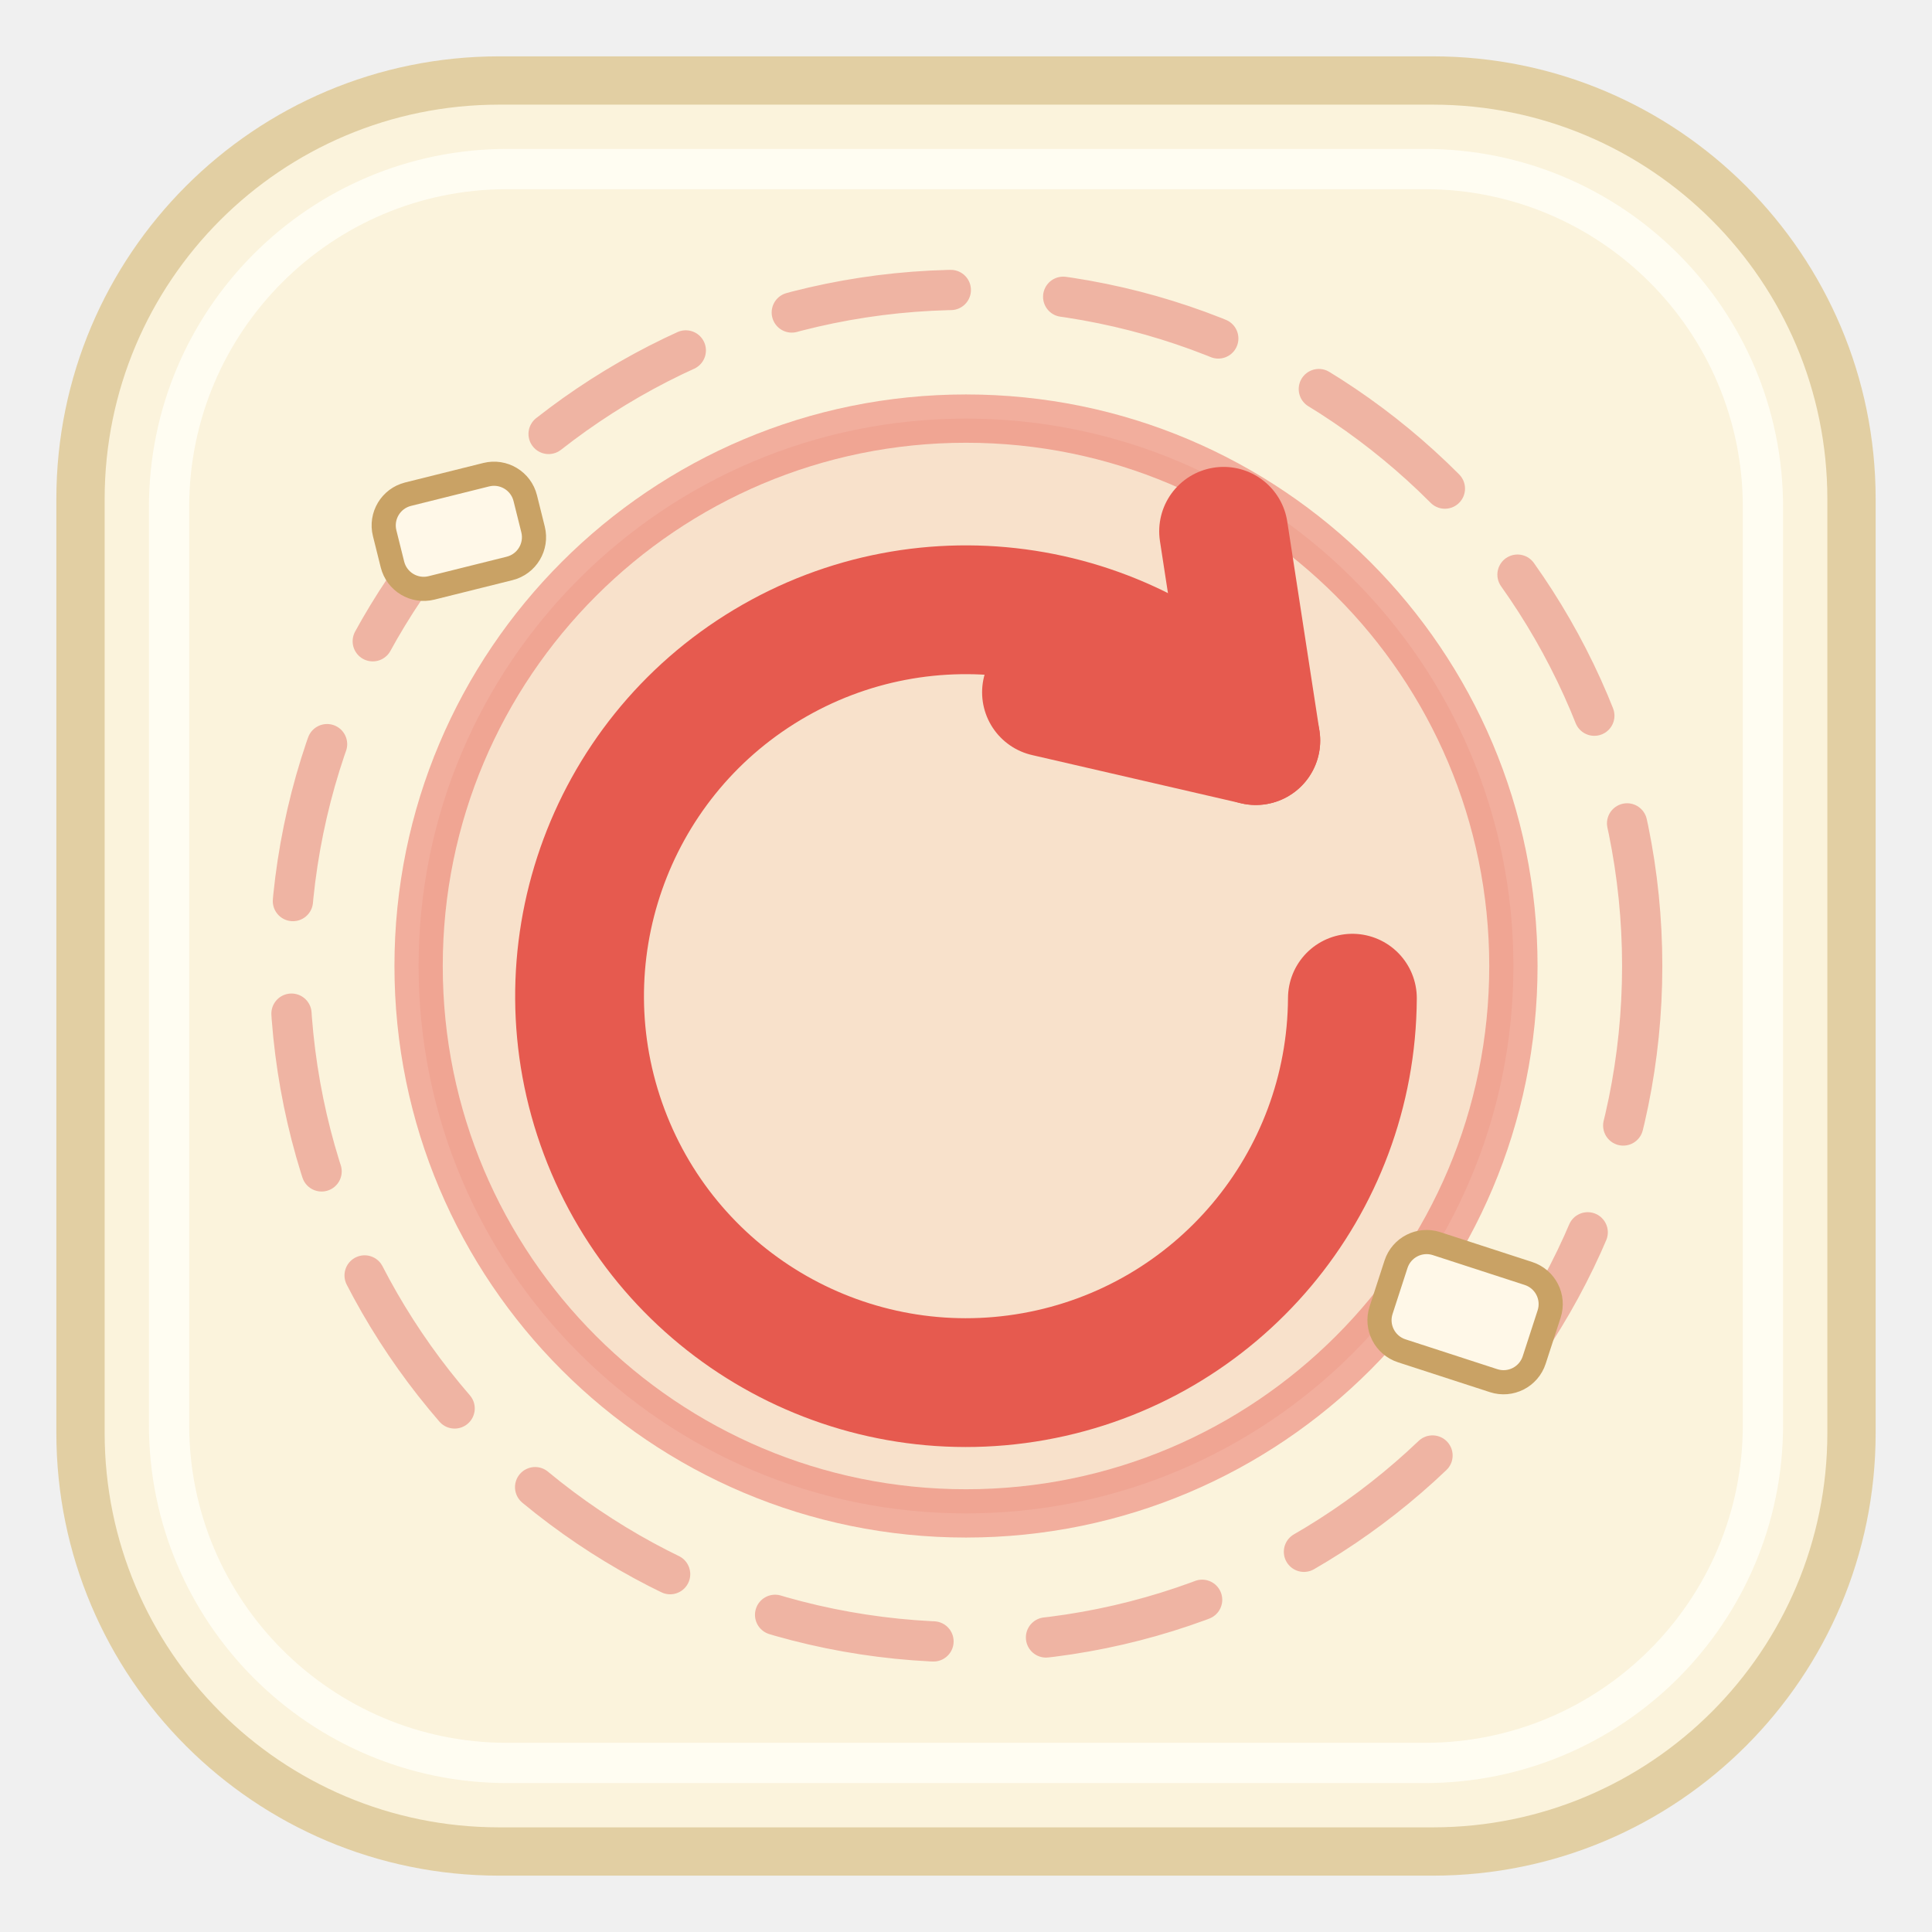
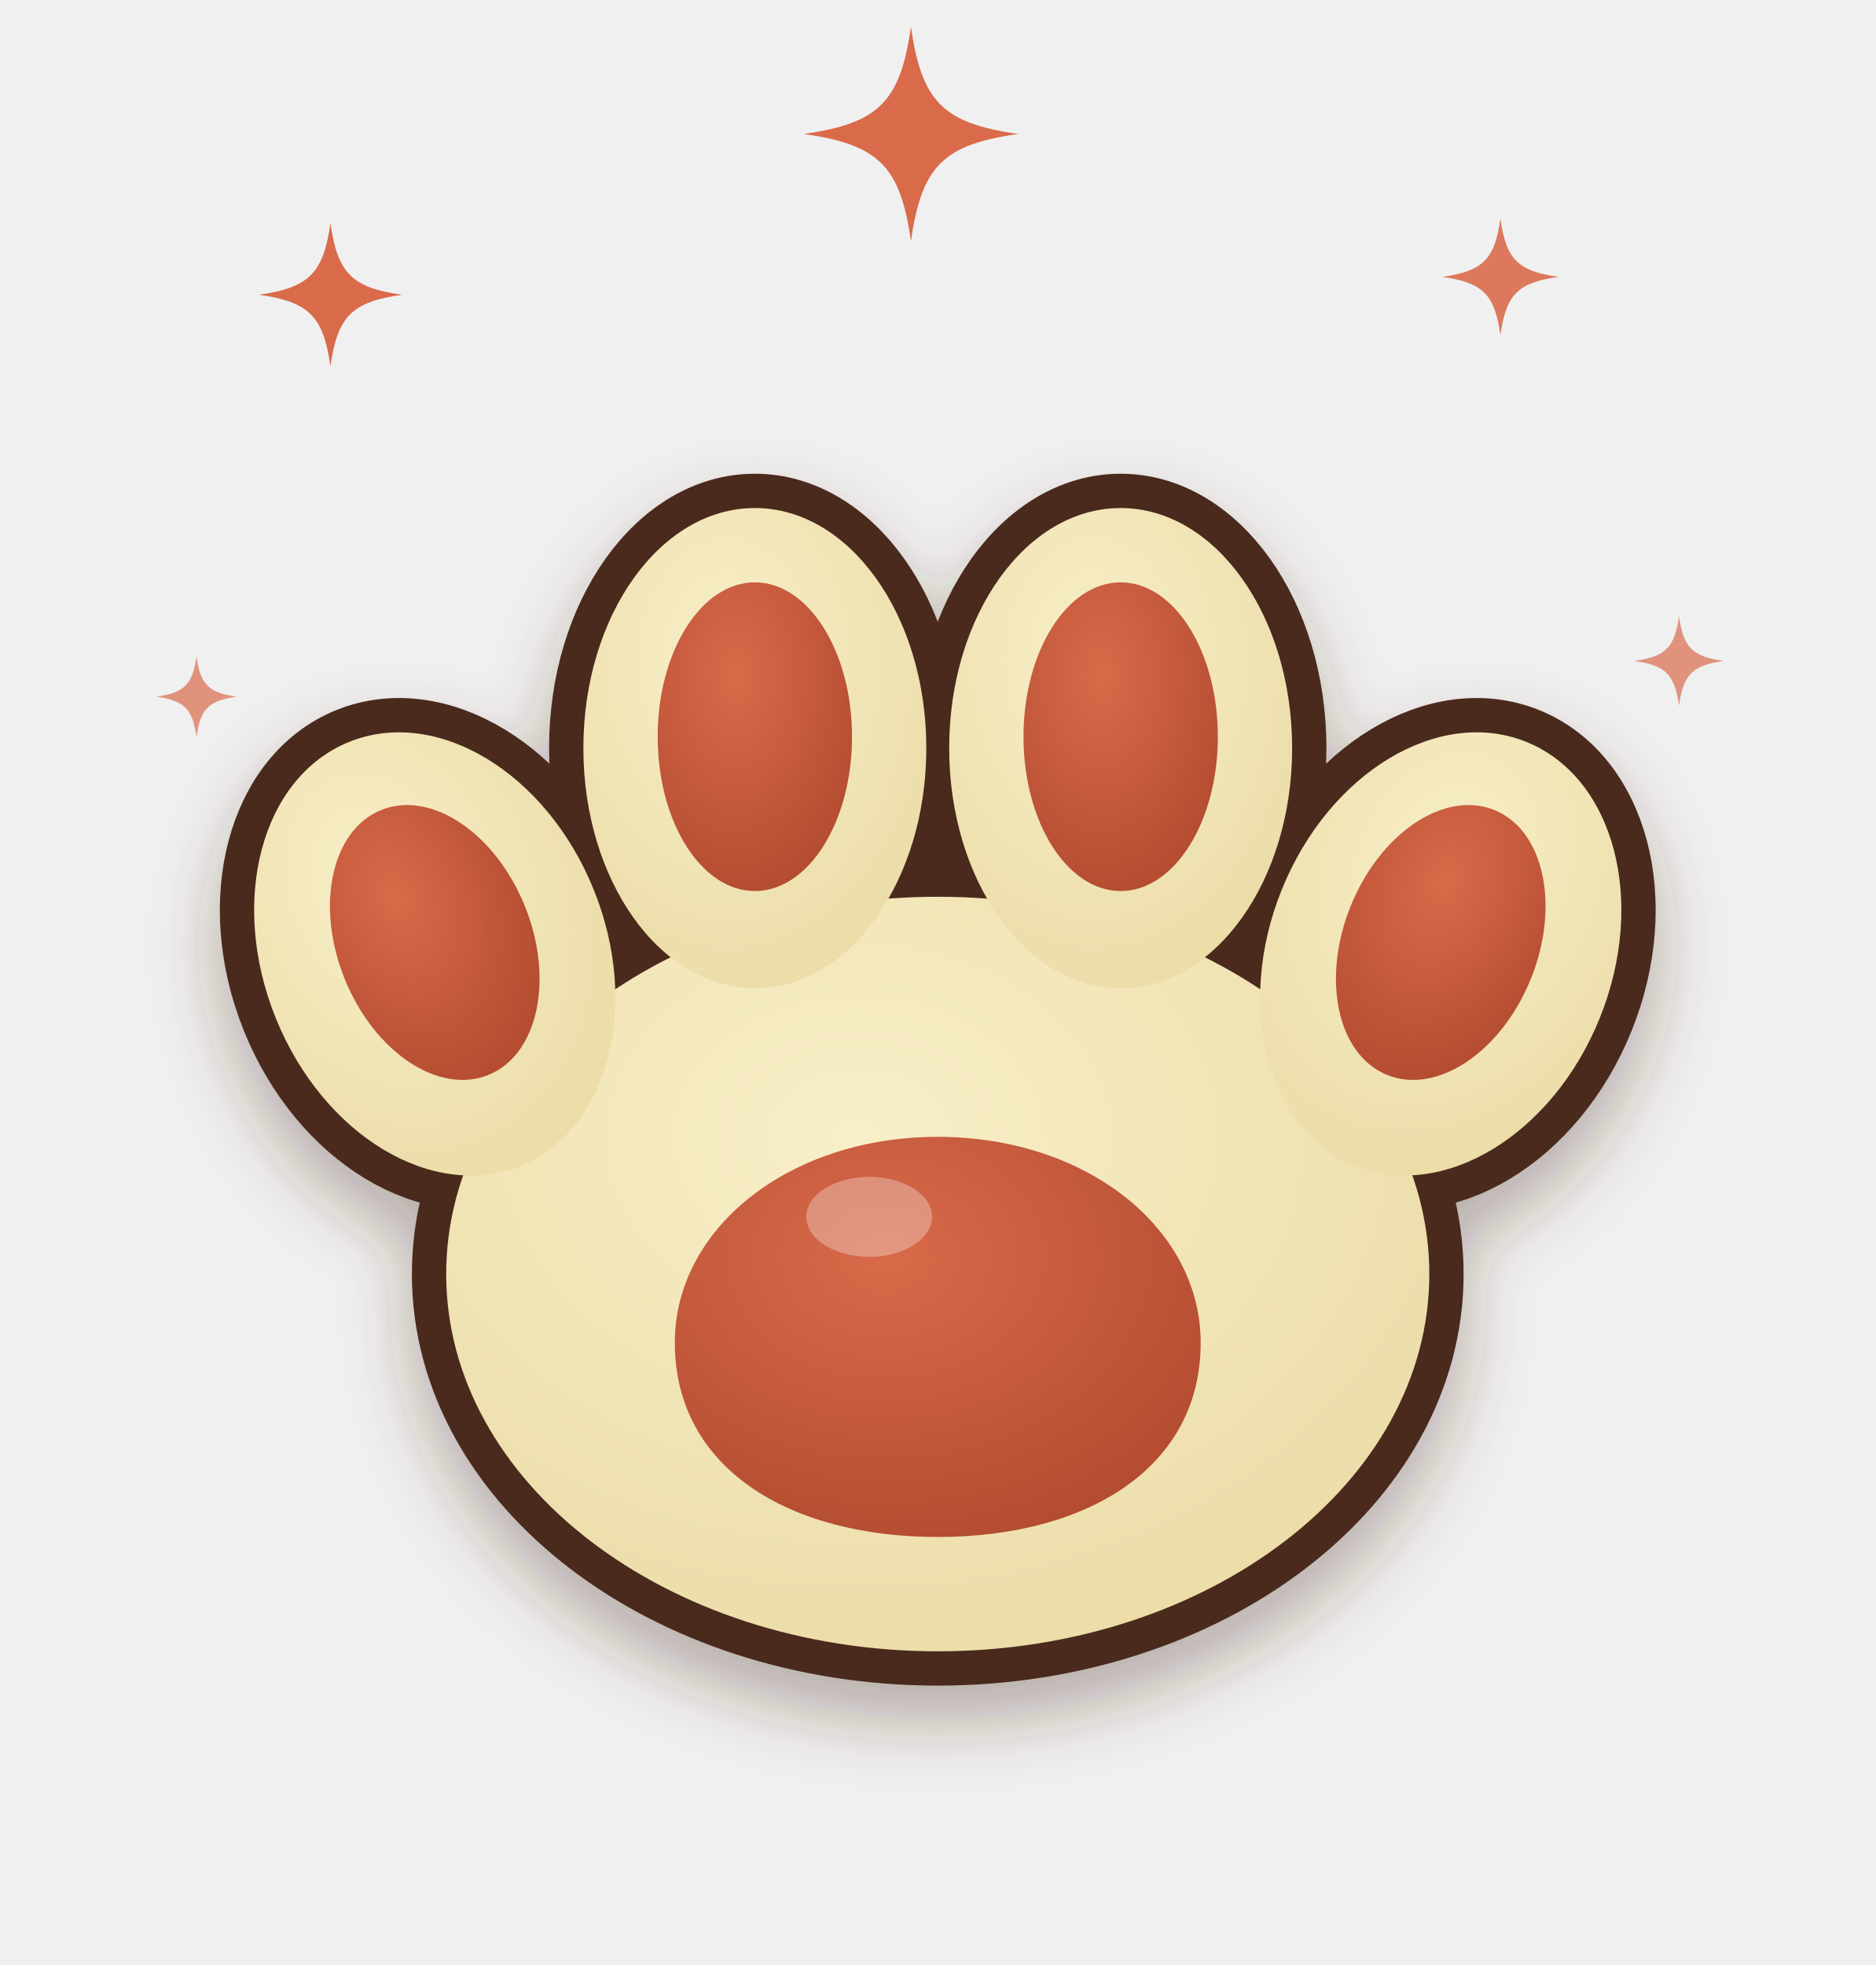
- <svg xmlns="http://www.w3.org/2000/svg" viewBox="0 0 120 120" width="120" height="120">
-   <rect x="5" y="5" width="110" height="110" rx="26" fill="#FBF3DC" stroke="#E2CFA3" stroke-width="3" />
-   <rect x="10.5" y="10.5" width="99" height="99" rx="21" fill="none" stroke="#FFFDF2" stroke-width="2.5" />
-   <circle cx="60" cy="60" r="34" fill="#E65A4F" opacity=".12" />
-   <circle cx="60" cy="60" r="34" fill="none" stroke="#E65A4F" stroke-width="3" opacity=".45" />
-   <circle cx="60" cy="60" r="42" fill="none" stroke="#E88A7D" stroke-width="2.5" stroke-dasharray="10 7" stroke-linecap="round" opacity=".6" />
-   <path d="M78 46a24 24 0 1 0 6 16" fill="none" stroke="#E65A4F" stroke-width="8" stroke-linecap="round" />
-   <path d="M78 46 76 33M78 46 65 43" fill="none" stroke="#E65A4F" stroke-width="8" stroke-linecap="round" stroke-linejoin="round" />
-   <rect x="86" y="78" width="10" height="7" rx="2" fill="#FFF8E8" stroke="#C9A265" stroke-width="1.5" transform="rotate(18 91 81.5)" />
-   <rect x="24" y="30" width="9" height="6" rx="2" fill="#FFF8E8" stroke="#C9A265" stroke-width="1.5" transform="rotate(-14 28.5 33)" />
+ <svg xmlns="http://www.w3.org/2000/svg" width="420" height="440" viewBox="0 0 420 440">
+   <defs>
+     <radialGradient id="cream" cx="0.42" cy="0.32" r="0.9">
+       <stop offset="0" stop-color="#F8EFC8" />
+       <stop offset="1" stop-color="#E8D79F" />
+     </radialGradient>
+     <radialGradient id="bean" cx="0.4" cy="0.3" r="0.95">
+       <stop offset="0" stop-color="#D96A4A" />
+       <stop offset="1" stop-color="#A84329" />
+     </radialGradient>
+     <filter id="d" x="-15%" y="-15%" width="130%" height="135%">
+       <feDropShadow dx="0" dy="6" stdDeviation="6" flood-color="#4A2A1E" flood-opacity="0.35" />
+     </filter>
+   </defs>
+   <g transform="translate(210,252) scale(1.28)">
+     <g fill="#4A2A1E" stroke="#4A2A1E" stroke-width="12" stroke-linejoin="round" filter="url(#d)">
+       <ellipse cx="0" cy="26" rx="86" ry="66" />
+       <ellipse cx="-88" cy="-30" rx="30" ry="40" transform="rotate(-22 -88 -30)" />
+       <ellipse cx="-32" cy="-66" rx="30" ry="42" />
+       <ellipse cx="32" cy="-66" rx="30" ry="42" />
+       <ellipse cx="88" cy="-30" rx="30" ry="40" transform="rotate(22 88 -30)" />
+     </g>
+     <g fill="url(#cream)">
+       <ellipse cx="0" cy="26" rx="86" ry="66" />
+       <ellipse cx="-88" cy="-30" rx="30" ry="40" transform="rotate(-22 -88 -30)" />
+       <ellipse cx="-32" cy="-66" rx="30" ry="42" />
+       <ellipse cx="32" cy="-66" rx="30" ry="42" />
+       <ellipse cx="88" cy="-30" rx="30" ry="40" transform="rotate(22 88 -30)" />
+     </g>
+     <g fill="url(#bean)">
+       <ellipse cx="-88" cy="-32" rx="17" ry="25" transform="rotate(-22 -88 -32)" />
+       <ellipse cx="-32" cy="-68" rx="17" ry="27" />
+       <ellipse cx="32" cy="-68" rx="17" ry="27" />
+       <ellipse cx="88" cy="-32" rx="17" ry="25" transform="rotate(22 88 -32)" />
+     </g>
+     <path fill="url(#bean)" d="M0,2 C26,2 46,18 46,38 C46,60 26,72 0,72 C-26,72 -46,60 -46,38 C-46,18 -26,2 0,2 Z" />
+     <ellipse cx="-12" cy="16" rx="11" ry="7" fill="#FFFFFF" opacity="0.3" />
+   </g>
+   <path transform="translate(74,66) scale(1.6)" fill="#D96A4A" opacity="1" d="M0,-10 C1,-3 3,-1 10,0 C3,1 1,3 0,10 C-1,3 -3,1 -10,0 C-3,-1 -1,-3 0,-10 Z" />
+   <path transform="translate(204,30) scale(2.4)" fill="#D96A4A" opacity="1" d="M0,-10 C1,-3 3,-1 10,0 C3,1 1,3 0,10 C-1,3 -3,1 -10,0 C-3,-1 -1,-3 0,-10 Z" />
+   <path transform="translate(336,62) scale(1.3)" fill="#D96A4A" opacity="0.9" d="M0,-10 C1,-3 3,-1 10,0 C3,1 1,3 0,10 C-1,3 -3,1 -10,0 C-3,-1 -1,-3 0,-10 Z" />
+   <path transform="translate(376,148) scale(1.0)" fill="#D96A4A" opacity="0.7" d="M0,-10 C1,-3 3,-1 10,0 C3,1 1,3 0,10 C-1,3 -3,1 -10,0 C-3,-1 -1,-3 0,-10 Z" />
+   <path transform="translate(44,156) scale(0.9)" fill="#D96A4A" opacity="0.7" d="M0,-10 C1,-3 3,-1 10,0 C3,1 1,3 0,10 C-1,3 -3,1 -10,0 C-3,-1 -1,-3 0,-10 Z" />
</svg>
